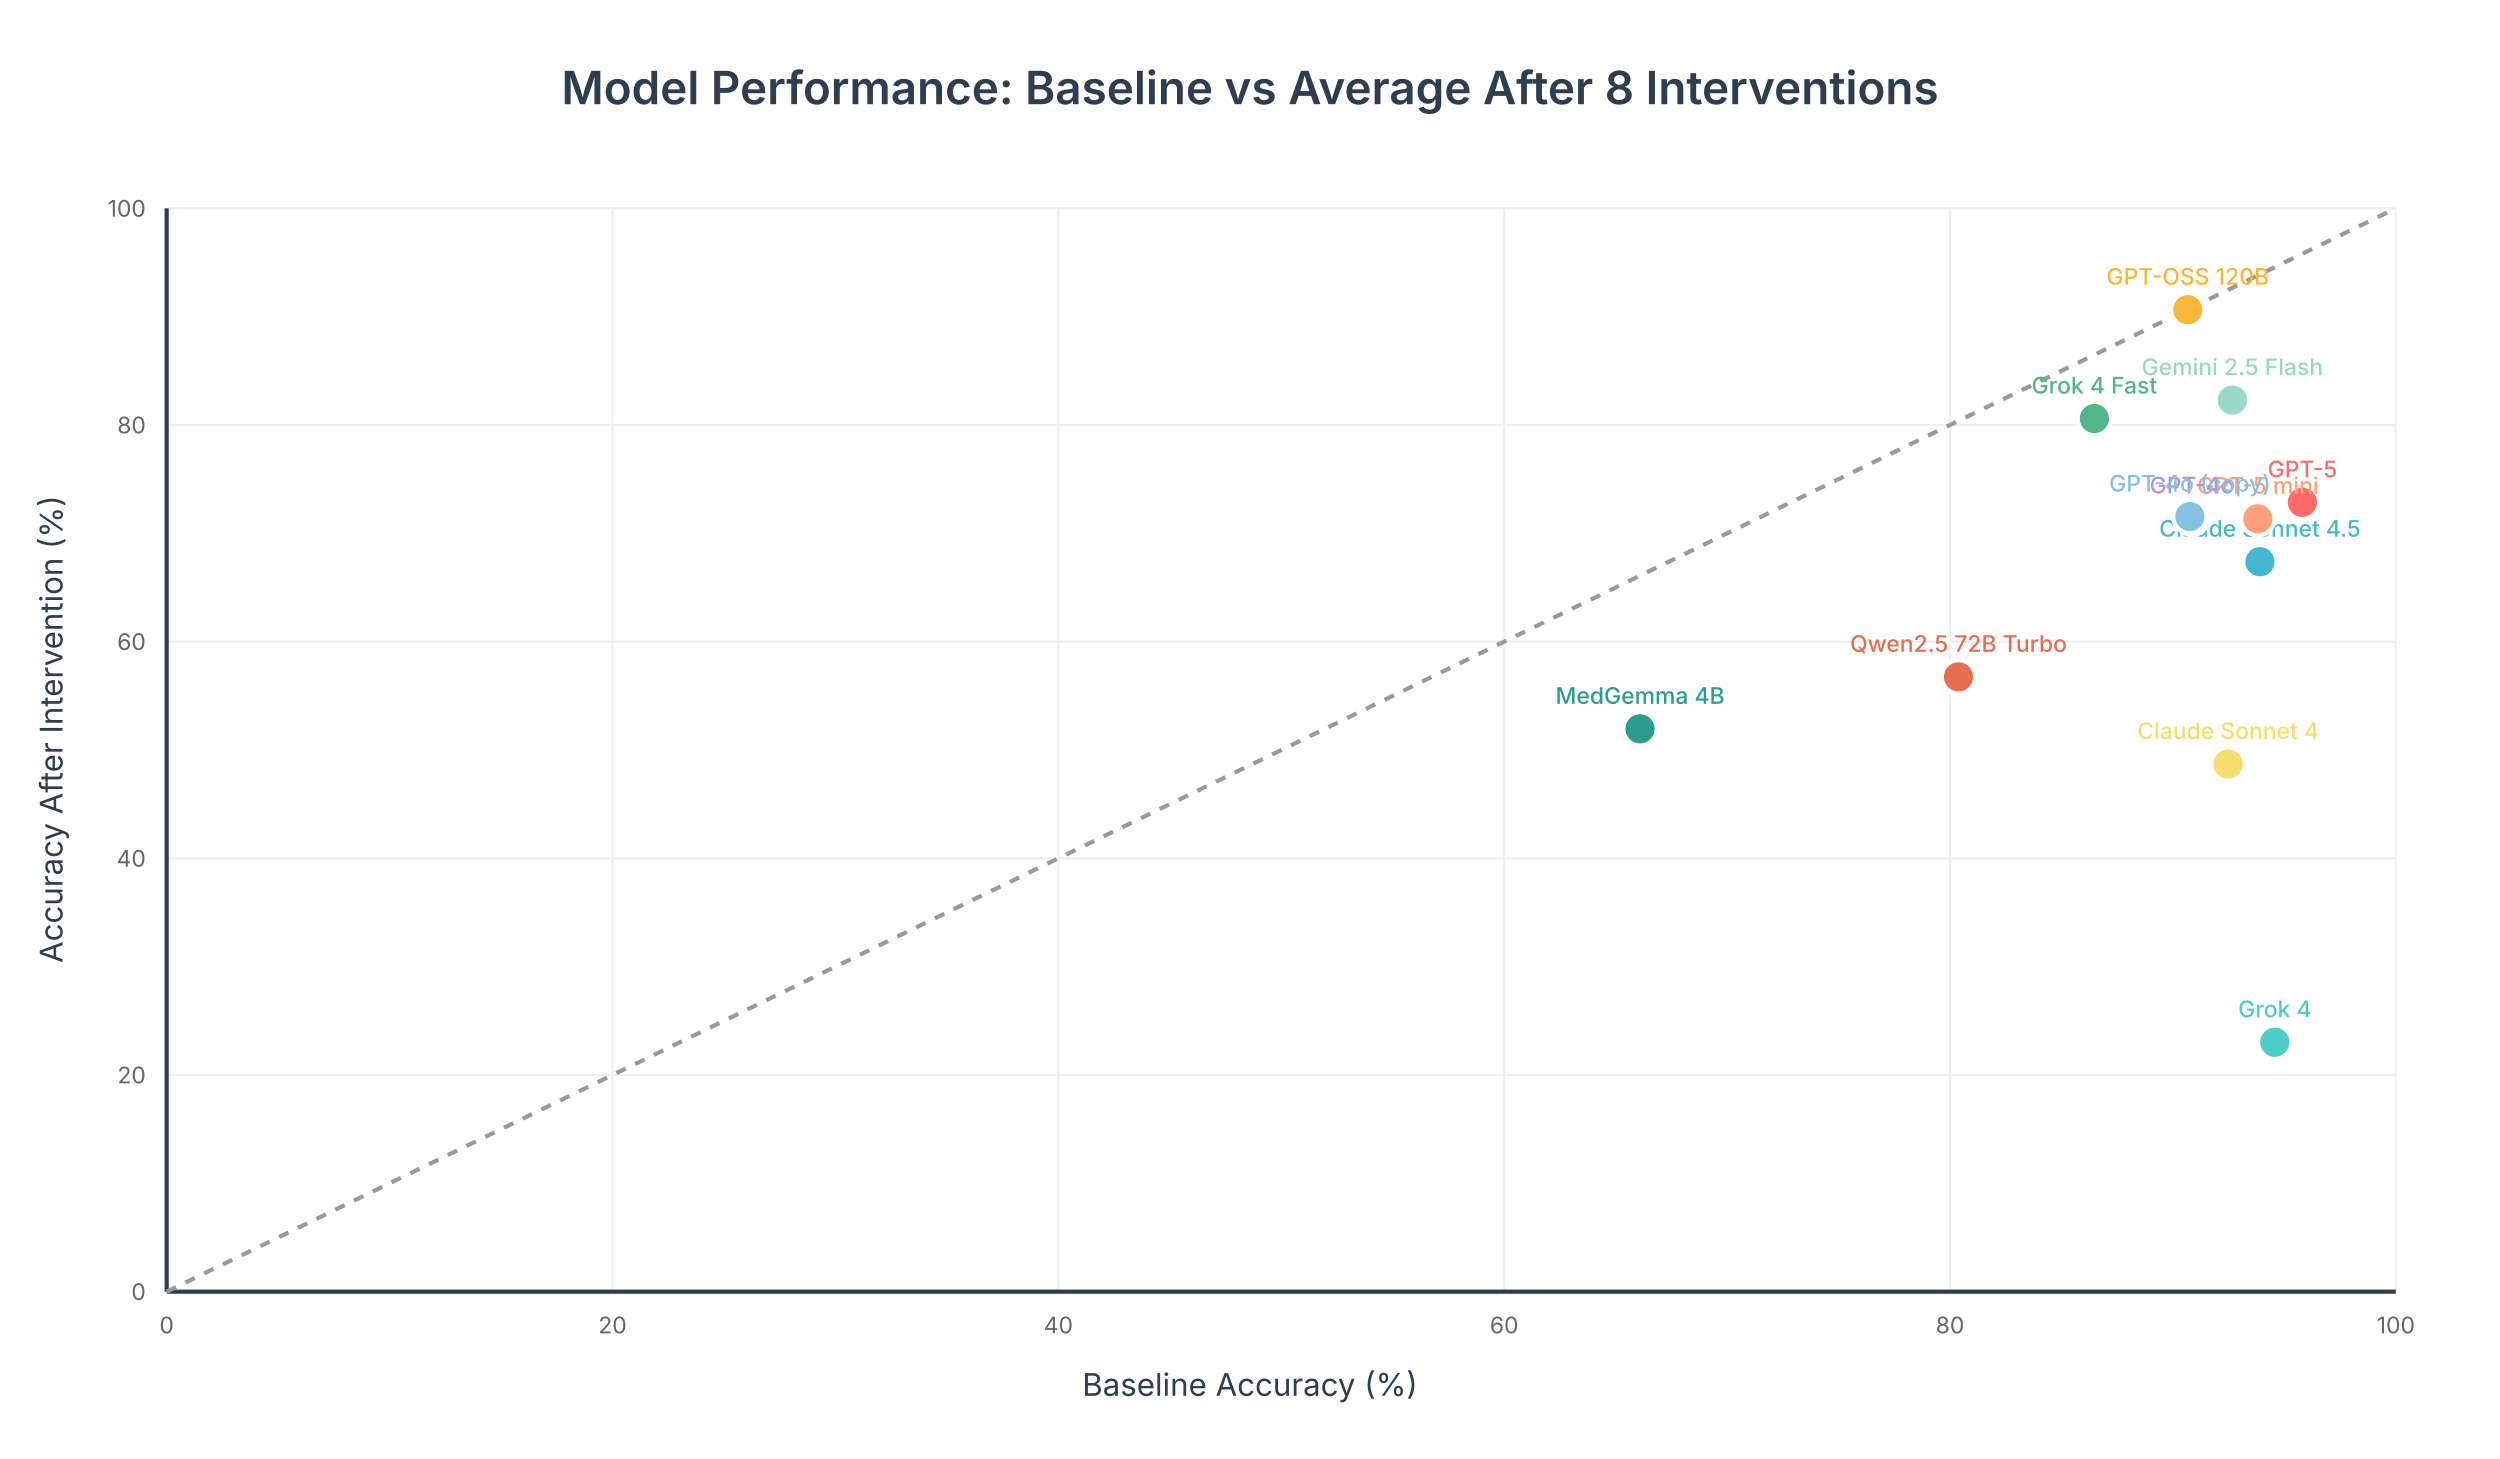
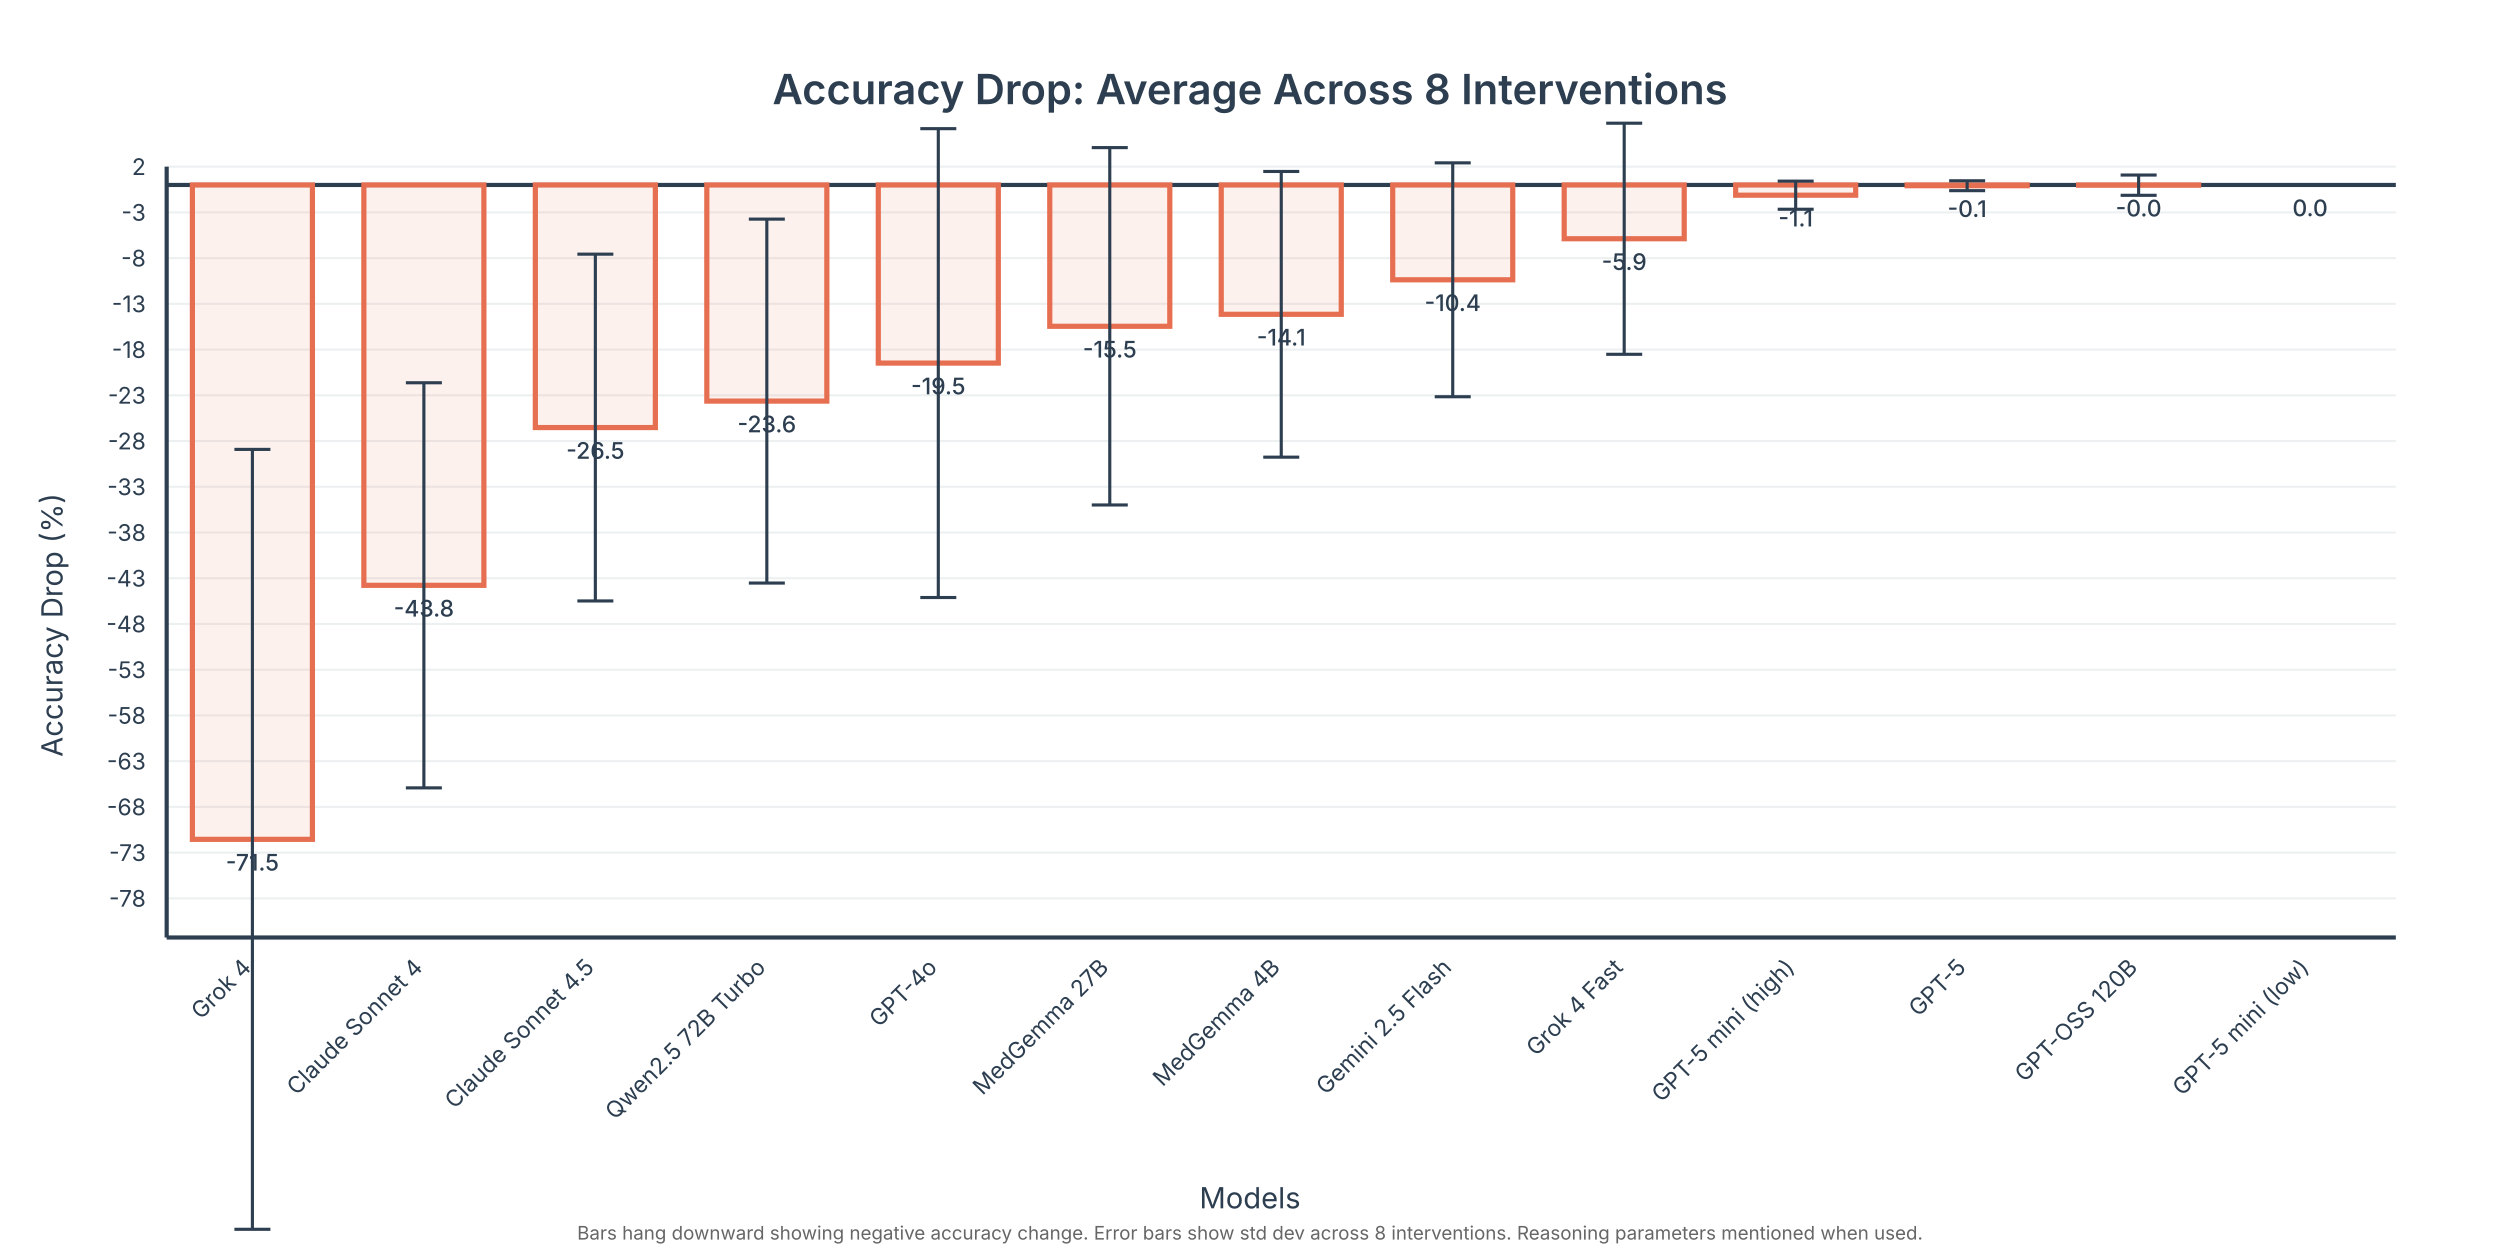
- <svg xmlns="http://www.w3.org/2000/svg" viewBox="0 0 1200 700" width="1200" height="700">
+ <svg xmlns="http://www.w3.org/2000/svg" viewBox="0 0 1200 600" width="1200" height="600">
  <defs>
    <style>
      .grid-line { stroke: #ECF0F1; stroke-width: 1; }
      .axis-line { stroke: #2C3E50; stroke-width: 2; }
-       .diagonal { stroke: #999; stroke-width: 2; stroke-dasharray: 5,5; }
-       .point { stroke: white; stroke-width: 2; }
-       .label { font-family: -apple-system, BlinkMacSystemFont, sans-serif; font-size: 11px; }
-       .axis-label { font-family: -apple-system, BlinkMacSystemFont, sans-serif; font-size: 15px; fill: #2C3E50; }
-       .title { font-family: -apple-system, BlinkMacSystemFont, sans-serif; font-size: 22px; fill: #2C3E50; font-weight: 600; }
+       .zero-line { stroke: #2C3E50; stroke-width: 2; }
+       .bar { fill: rgba(231, 111, 81, 0.1); stroke: #E76F51; stroke-width: 2.5; }
+       .error-bar { stroke: #2C3E50; stroke-width: 1.5; }
+       .label { font-family: -apple-system, BlinkMacSystemFont, sans-serif; font-size: 11px; fill: #2C3E50; }
+       .value-label { font-family: -apple-system, BlinkMacSystemFont, sans-serif; font-size: 11px; fill: #2C3E50; font-weight: 500; }
+       .axis-label { font-family: -apple-system, BlinkMacSystemFont, sans-serif; font-size: 14px; fill: #2C3E50; }
+       .title { font-family: -apple-system, BlinkMacSystemFont, sans-serif; font-size: 20px; fill: #2C3E50; font-weight: 600; }
+       .caption { font-family: -apple-system, BlinkMacSystemFont, sans-serif; font-size: 9px; fill: #666; }
    </style>
  </defs>
  <rect width="100%" height="100%" fill="white" />
  <text x="600.0" y="50" text-anchor="middle" class="title">
-     Model Performance: Baseline vs Average After 8 Interventions
+     Accuracy Drop: Average Across 8 Interventions
  </text>
-   <line x1="80" y1="620.0" x2="1150" y2="620.0" class="grid-line" />
-   <text x="70" y="624.0" text-anchor="end" class="label" fill="#666">0</text>
-   <line x1="80" y1="516.0" x2="1150" y2="516.0" class="grid-line" />
-   <text x="70" y="520.0" text-anchor="end" class="label" fill="#666">20</text>
-   <line x1="80" y1="412.0" x2="1150" y2="412.0" class="grid-line" />
-   <text x="70" y="416.0" text-anchor="end" class="label" fill="#666">40</text>
-   <line x1="80" y1="308.0" x2="1150" y2="308.0" class="grid-line" />
-   <text x="70" y="312.0" text-anchor="end" class="label" fill="#666">60</text>
-   <line x1="80" y1="204.0" x2="1150" y2="204.0" class="grid-line" />
-   <text x="70" y="208.0" text-anchor="end" class="label" fill="#666">80</text>
-   <line x1="80" y1="100.0" x2="1150" y2="100.0" class="grid-line" />
-   <text x="70" y="104.0" text-anchor="end" class="label" fill="#666">100</text>
-   <line x1="80.0" y1="100" x2="80.0" y2="620" class="grid-line" />
-   <text x="80.0" y="640" text-anchor="middle" class="label" fill="#666">0</text>
-   <line x1="294.0" y1="100" x2="294.0" y2="620" class="grid-line" />
-   <text x="294.0" y="640" text-anchor="middle" class="label" fill="#666">20</text>
-   <line x1="508.0" y1="100" x2="508.0" y2="620" class="grid-line" />
-   <text x="508.0" y="640" text-anchor="middle" class="label" fill="#666">40</text>
-   <line x1="722.0" y1="100" x2="722.0" y2="620" class="grid-line" />
-   <text x="722.0" y="640" text-anchor="middle" class="label" fill="#666">60</text>
-   <line x1="936.0" y1="100" x2="936.0" y2="620" class="grid-line" />
-   <text x="936.0" y="640" text-anchor="middle" class="label" fill="#666">80</text>
-   <line x1="1150.0" y1="100" x2="1150.0" y2="620" class="grid-line" />
-   <text x="1150.0" y="640" text-anchor="middle" class="label" fill="#666">100</text>
-   <line x1="80" y1="100" x2="80" y2="620" class="axis-line" />
-   <line x1="80" y1="620" x2="1150" y2="620" class="axis-line" />
-   <text x="600.0" y="670" text-anchor="middle" class="axis-label">Baseline Accuracy (%)</text>
-   <text x="30" y="350.0" text-anchor="middle" class="axis-label" transform="rotate(-90, 30, 350.0)">Accuracy After Intervention (%)</text>
-   <line x1="80.0" y1="620.0" x2="1150.0" y2="100.0" class="diagonal" />
-   <circle cx="1105.162" cy="241.112" r="8" fill="#FF6B6B" class="point">
-     </circle>
-   <text x="1105.162" y="229.112" text-anchor="middle" class="label" fill="#FF6B6B" font-weight="500">GPT-5</text>
-   <circle cx="1091.914" cy="500.276" r="8" fill="#4ECDC4" class="point">
-     </circle>
-   <text x="1091.914" y="488.276" text-anchor="middle" class="label" fill="#4ECDC4" font-weight="500">Grok 4</text>
-   <circle cx="1084.781" cy="269.619" r="8" fill="#45B7D1" class="point">
-     </circle>
-   <text x="1084.781" y="257.619" text-anchor="middle" class="label" fill="#45B7D1" font-weight="500">Claude Sonnet 4.5</text>
-   <circle cx="1083.762" cy="249.005" r="8" fill="#FFA07A" class="point">
-     </circle>
-   <text x="1083.762" y="237.005" text-anchor="middle" class="label" fill="#FFA07A" font-weight="500">GPT-5 mini</text>
-   <circle cx="1071.533" cy="192.052" r="8" fill="#98D8C8" class="point">
-     </circle>
-   <text x="1071.533" y="180.052" text-anchor="middle" class="label" fill="#98D8C8" font-weight="500">Gemini 2.5 Flash</text>
-   <circle cx="1069.495" cy="366.748" r="8" fill="#F7DC6F" class="point">
-     </circle>
-   <text x="1069.495" y="354.748" text-anchor="middle" class="label" fill="#F7DC6F" font-weight="500">Claude Sonnet 4</text>
-   <circle cx="1052.171" cy="248.819" r="8" fill="#BB8FCE" class="point">
-     </circle>
-   <text x="1052.171" y="236.819" text-anchor="middle" class="label" fill="#BB8FCE" font-weight="500">GPT-4o</text>
-   <circle cx="1051.152" cy="247.952" r="8" fill="#85C1E2" class="point">
-     </circle>
-   <text x="1051.152" y="235.952" text-anchor="middle" class="label" fill="#85C1E2" font-weight="500">GPT-4o (copy)</text>
-   <circle cx="1050.133" cy="148.657" r="8" fill="#F8B739" class="point">
-     </circle>
-   <text x="1050.133" y="136.657" text-anchor="middle" class="label" fill="#F8B739" font-weight="500">GPT-OSS 120B</text>
-   <circle cx="1005.295" cy="200.905" r="8" fill="#52B788" class="point">
-     </circle>
-   <text x="1005.295" y="188.905" text-anchor="middle" class="label" fill="#52B788" font-weight="500">Grok 4 Fast</text>
-   <circle cx="940.076" cy="324.9" r="8" fill="#E76F51" class="point">
-     </circle>
-   <text x="940.076" y="312.9" text-anchor="middle" class="label" fill="#E76F51" font-weight="500">Qwen2.5 72B Turbo</text>
-   <circle cx="787.219" cy="349.848" r="8" fill="#2A9D8F" class="point">
-     </circle>
-   <text x="787.219" y="337.848" text-anchor="middle" class="label" fill="#2A9D8F" font-weight="500">MedGemma 4B</text>
+   <line x1="80" y1="80.0" x2="1150" y2="80.0" class="grid-line" />
+   <text x="70" y="84.0" text-anchor="end" class="label">2</text>
+   <line x1="80" y1="101.951" x2="1150" y2="101.951" class="grid-line" />
+   <text x="70" y="105.951" text-anchor="end" class="label">-3</text>
+   <line x1="80" y1="123.901" x2="1150" y2="123.901" class="grid-line" />
+   <text x="70" y="127.901" text-anchor="end" class="label">-8</text>
+   <line x1="80" y1="145.852" x2="1150" y2="145.852" class="grid-line" />
+   <text x="70" y="149.852" text-anchor="end" class="label">-13</text>
+   <line x1="80" y1="167.803" x2="1150" y2="167.803" class="grid-line" />
+   <text x="70" y="171.803" text-anchor="end" class="label">-18</text>
+   <line x1="80" y1="189.754" x2="1150" y2="189.754" class="grid-line" />
+   <text x="70" y="193.754" text-anchor="end" class="label">-23</text>
+   <line x1="80" y1="211.704" x2="1150" y2="211.704" class="grid-line" />
+   <text x="70" y="215.704" text-anchor="end" class="label">-28</text>
+   <line x1="80" y1="233.655" x2="1150" y2="233.655" class="grid-line" />
+   <text x="70" y="237.655" text-anchor="end" class="label">-33</text>
+   <line x1="80" y1="255.606" x2="1150" y2="255.606" class="grid-line" />
+   <text x="70" y="259.606" text-anchor="end" class="label">-38</text>
+   <line x1="80" y1="277.556" x2="1150" y2="277.556" class="grid-line" />
+   <text x="70" y="281.556" text-anchor="end" class="label">-43</text>
+   <line x1="80" y1="299.507" x2="1150" y2="299.507" class="grid-line" />
+   <text x="70" y="303.507" text-anchor="end" class="label">-48</text>
+   <line x1="80" y1="321.458" x2="1150" y2="321.458" class="grid-line" />
+   <text x="70" y="325.458" text-anchor="end" class="label">-53</text>
+   <line x1="80" y1="343.408" x2="1150" y2="343.408" class="grid-line" />
+   <text x="70" y="347.408" text-anchor="end" class="label">-58</text>
+   <line x1="80" y1="365.359" x2="1150" y2="365.359" class="grid-line" />
+   <text x="70" y="369.359" text-anchor="end" class="label">-63</text>
+   <line x1="80" y1="387.31" x2="1150" y2="387.31" class="grid-line" />
+   <text x="70" y="391.31" text-anchor="end" class="label">-68</text>
+   <line x1="80" y1="409.261" x2="1150" y2="409.261" class="grid-line" />
+   <text x="70" y="413.261" text-anchor="end" class="label">-73</text>
+   <line x1="80" y1="431.211" x2="1150" y2="431.211" class="grid-line" />
+   <text x="70" y="435.211" text-anchor="end" class="label">-78</text>
+   <line x1="80" y1="88.78" x2="1150" y2="88.78" class="zero-line" />
+   <line x1="80" y1="80" x2="80" y2="450" class="axis-line" />
+   <line x1="80" y1="450" x2="1150" y2="450" class="axis-line" />
+   <text x="600.0" y="580" text-anchor="middle" class="axis-label">Models</text>
+   <text x="30" y="300.0" text-anchor="middle" class="axis-label" transform="rotate(-90, 30, 300.0)">Accuracy Drop (%)</text>
+   <rect x="92.346" y="88.78" width="57.615" height="314.104" class="bar">
+     </rect>
+   <line x1="121.154" y1="215.709" x2="121.154" y2="590.06" class="error-bar" />
+   <line x1="112.512" y1="215.709" x2="129.796" y2="215.709" class="error-bar" />
+   <line x1="112.512" y1="590.06" x2="129.796" y2="590.06" class="error-bar" />
+   <text x="121.154" y="417.884" text-anchor="middle" class="value-label">-71.5</text>
+   <text x="121.154" y="465" text-anchor="end" class="label" transform="rotate(-45, 121.1538, 465)">Grok 4</text>
+   <rect x="174.654" y="88.78" width="57.615" height="192.173" class="bar">
+     </rect>
+   <line x1="203.462" y1="183.725" x2="203.462" y2="378.182" class="error-bar" />
+   <line x1="194.819" y1="183.725" x2="212.104" y2="183.725" class="error-bar" />
+   <line x1="194.819" y1="378.182" x2="212.104" y2="378.182" class="error-bar" />
+   <text x="203.462" y="295.953" text-anchor="middle" class="value-label">-43.8</text>
+   <text x="203.462" y="465" text-anchor="end" class="label" transform="rotate(-45, 203.4615, 465)">Claude Sonnet 4</text>
+   <rect x="256.962" y="88.78" width="57.615" height="116.443" class="bar">
+     </rect>
+   <line x1="285.769" y1="121.995" x2="285.769" y2="288.452" class="error-bar" />
+   <line x1="277.127" y1="121.995" x2="294.412" y2="121.995" class="error-bar" />
+   <line x1="277.127" y1="288.452" x2="294.412" y2="288.452" class="error-bar" />
+   <text x="285.769" y="220.224" text-anchor="middle" class="value-label">-26.5</text>
+   <text x="285.769" y="465" text-anchor="end" class="label" transform="rotate(-45, 285.7692, 465)">Claude Sonnet 4.5</text>
+   <rect x="339.269" y="88.78" width="57.615" height="103.743" class="bar">
+     </rect>
+   <line x1="368.077" y1="105.179" x2="368.077" y2="279.868" class="error-bar" />
+   <line x1="359.435" y1="105.179" x2="376.719" y2="105.179" class="error-bar" />
+   <line x1="359.435" y1="279.868" x2="376.719" y2="279.868" class="error-bar" />
+   <text x="368.077" y="207.523" text-anchor="middle" class="value-label">-23.6</text>
+   <text x="368.077" y="465" text-anchor="end" class="label" transform="rotate(-45, 368.0769, 465)">Qwen2.5 72B Turbo</text>
+   <rect x="421.577" y="88.78" width="57.615" height="85.503" class="bar">
+     </rect>
+   <line x1="450.385" y1="61.759" x2="450.385" y2="286.808" class="error-bar" />
+   <line x1="441.742" y1="61.759" x2="459.027" y2="61.759" class="error-bar" />
+   <line x1="441.742" y1="286.808" x2="459.027" y2="286.808" class="error-bar" />
+   <text x="450.385" y="189.283" text-anchor="middle" class="value-label">-19.5</text>
+   <text x="450.385" y="465" text-anchor="end" class="label" transform="rotate(-45, 450.3846, 465)">GPT-4o</text>
+   <rect x="503.885" y="88.78" width="57.615" height="67.838" class="bar">
+     </rect>
+   <line x1="532.692" y1="70.852" x2="532.692" y2="242.385" class="error-bar" />
+   <line x1="524.05" y1="70.852" x2="541.335" y2="70.852" class="error-bar" />
+   <line x1="524.05" y1="242.385" x2="541.335" y2="242.385" class="error-bar" />
+   <text x="532.692" y="171.618" text-anchor="middle" class="value-label">-15.5</text>
+   <text x="532.692" y="465" text-anchor="end" class="label" transform="rotate(-45, 532.6923, 465)">MedGemma 27B</text>
+   <rect x="586.192" y="88.78" width="57.615" height="62.089" class="bar">
+     </rect>
+   <line x1="615" y1="82.303" x2="615" y2="219.436" class="error-bar" />
+   <line x1="606.358" y1="82.303" x2="623.642" y2="82.303" class="error-bar" />
+   <line x1="606.358" y1="219.436" x2="623.642" y2="219.436" class="error-bar" />
+   <text x="615" y="165.869" text-anchor="middle" class="value-label">-14.1</text>
+   <text x="615" y="465" text-anchor="end" class="label" transform="rotate(-45, 615, 465)">MedGemma 4B</text>
+   <rect x="668.5" y="88.78" width="57.615" height="45.522" class="bar">
+     </rect>
+   <line x1="697.308" y1="78.171" x2="697.308" y2="190.433" class="error-bar" />
+   <line x1="688.665" y1="78.171" x2="705.95" y2="78.171" class="error-bar" />
+   <line x1="688.665" y1="190.433" x2="705.95" y2="190.433" class="error-bar" />
+   <text x="697.308" y="149.302" text-anchor="middle" class="value-label">-10.4</text>
+   <text x="697.308" y="465" text-anchor="end" class="label" transform="rotate(-45, 697.3077, 465)">Gemini 2.5 Flash</text>
+   <rect x="750.808" y="88.78" width="57.615" height="25.818" class="bar">
+     </rect>
+   <line x1="779.615" y1="59.134" x2="779.615" y2="170.063" class="error-bar" />
+   <line x1="770.973" y1="59.134" x2="788.258" y2="59.134" class="error-bar" />
+   <line x1="770.973" y1="170.063" x2="788.258" y2="170.063" class="error-bar" />
+   <text x="779.615" y="129.598" text-anchor="middle" class="value-label">-5.9</text>
+   <text x="779.615" y="465" text-anchor="end" class="label" transform="rotate(-45, 779.6154, 465)">Grok 4 Fast</text>
+   <rect x="833.115" y="88.78" width="57.615" height="4.913" class="bar">
+     </rect>
+   <line x1="861.923" y1="86.945" x2="861.923" y2="100.441" class="error-bar" />
+   <line x1="853.281" y1="86.945" x2="870.565" y2="86.945" class="error-bar" />
+   <line x1="853.281" y1="100.441" x2="870.565" y2="100.441" class="error-bar" />
+   <text x="861.923" y="108.693" text-anchor="middle" class="value-label">-1.1</text>
+   <text x="861.923" y="465" text-anchor="end" class="label" transform="rotate(-45, 861.9231, 465)">GPT-5 mini (high)</text>
+   <rect x="915.423" y="88.78" width="57.615" height="0.366" class="bar">
+     </rect>
+   <line x1="944.231" y1="86.776" x2="944.231" y2="91.516" class="error-bar" />
+   <line x1="935.588" y1="86.776" x2="952.873" y2="86.776" class="error-bar" />
+   <line x1="935.588" y1="91.516" x2="952.873" y2="91.516" class="error-bar" />
+   <text x="944.231" y="104.146" text-anchor="middle" class="value-label">-0.1</text>
+   <text x="944.231" y="465" text-anchor="end" class="label" transform="rotate(-45, 944.2308, 465)">GPT-5</text>
+   <rect x="997.731" y="88.78" width="57.615" height="0.105" class="bar">
+     </rect>
+   <line x1="1026.538" y1="84.02" x2="1026.538" y2="93.749" class="error-bar" />
+   <line x1="1017.896" y1="84.02" x2="1035.181" y2="84.02" class="error-bar" />
+   <line x1="1017.896" y1="93.749" x2="1035.181" y2="93.749" class="error-bar" />
+   <text x="1026.538" y="103.885" text-anchor="middle" class="value-label">-0.0</text>
+   <text x="1026.538" y="465" text-anchor="end" class="label" transform="rotate(-45, 1026.538, 465)">GPT-OSS 120B</text>
+   <rect x="1080.038" y="88.78" width="57.615" height="0.0" class="bar">
+     </rect>
+   <text x="1108.846" y="103.78" text-anchor="middle" class="value-label">0.0</text>
+   <text x="1108.846" y="465" text-anchor="end" class="label" transform="rotate(-45, 1108.846, 465)">GPT-5 mini (low)</text>
+   <text x="600.0" y="595" text-anchor="middle" class="caption">
+     Bars hang downward showing negative accuracy change. Error bars show std dev across 8 interventions. Reasoning parameters mentioned when used.
+   </text>
</svg>
